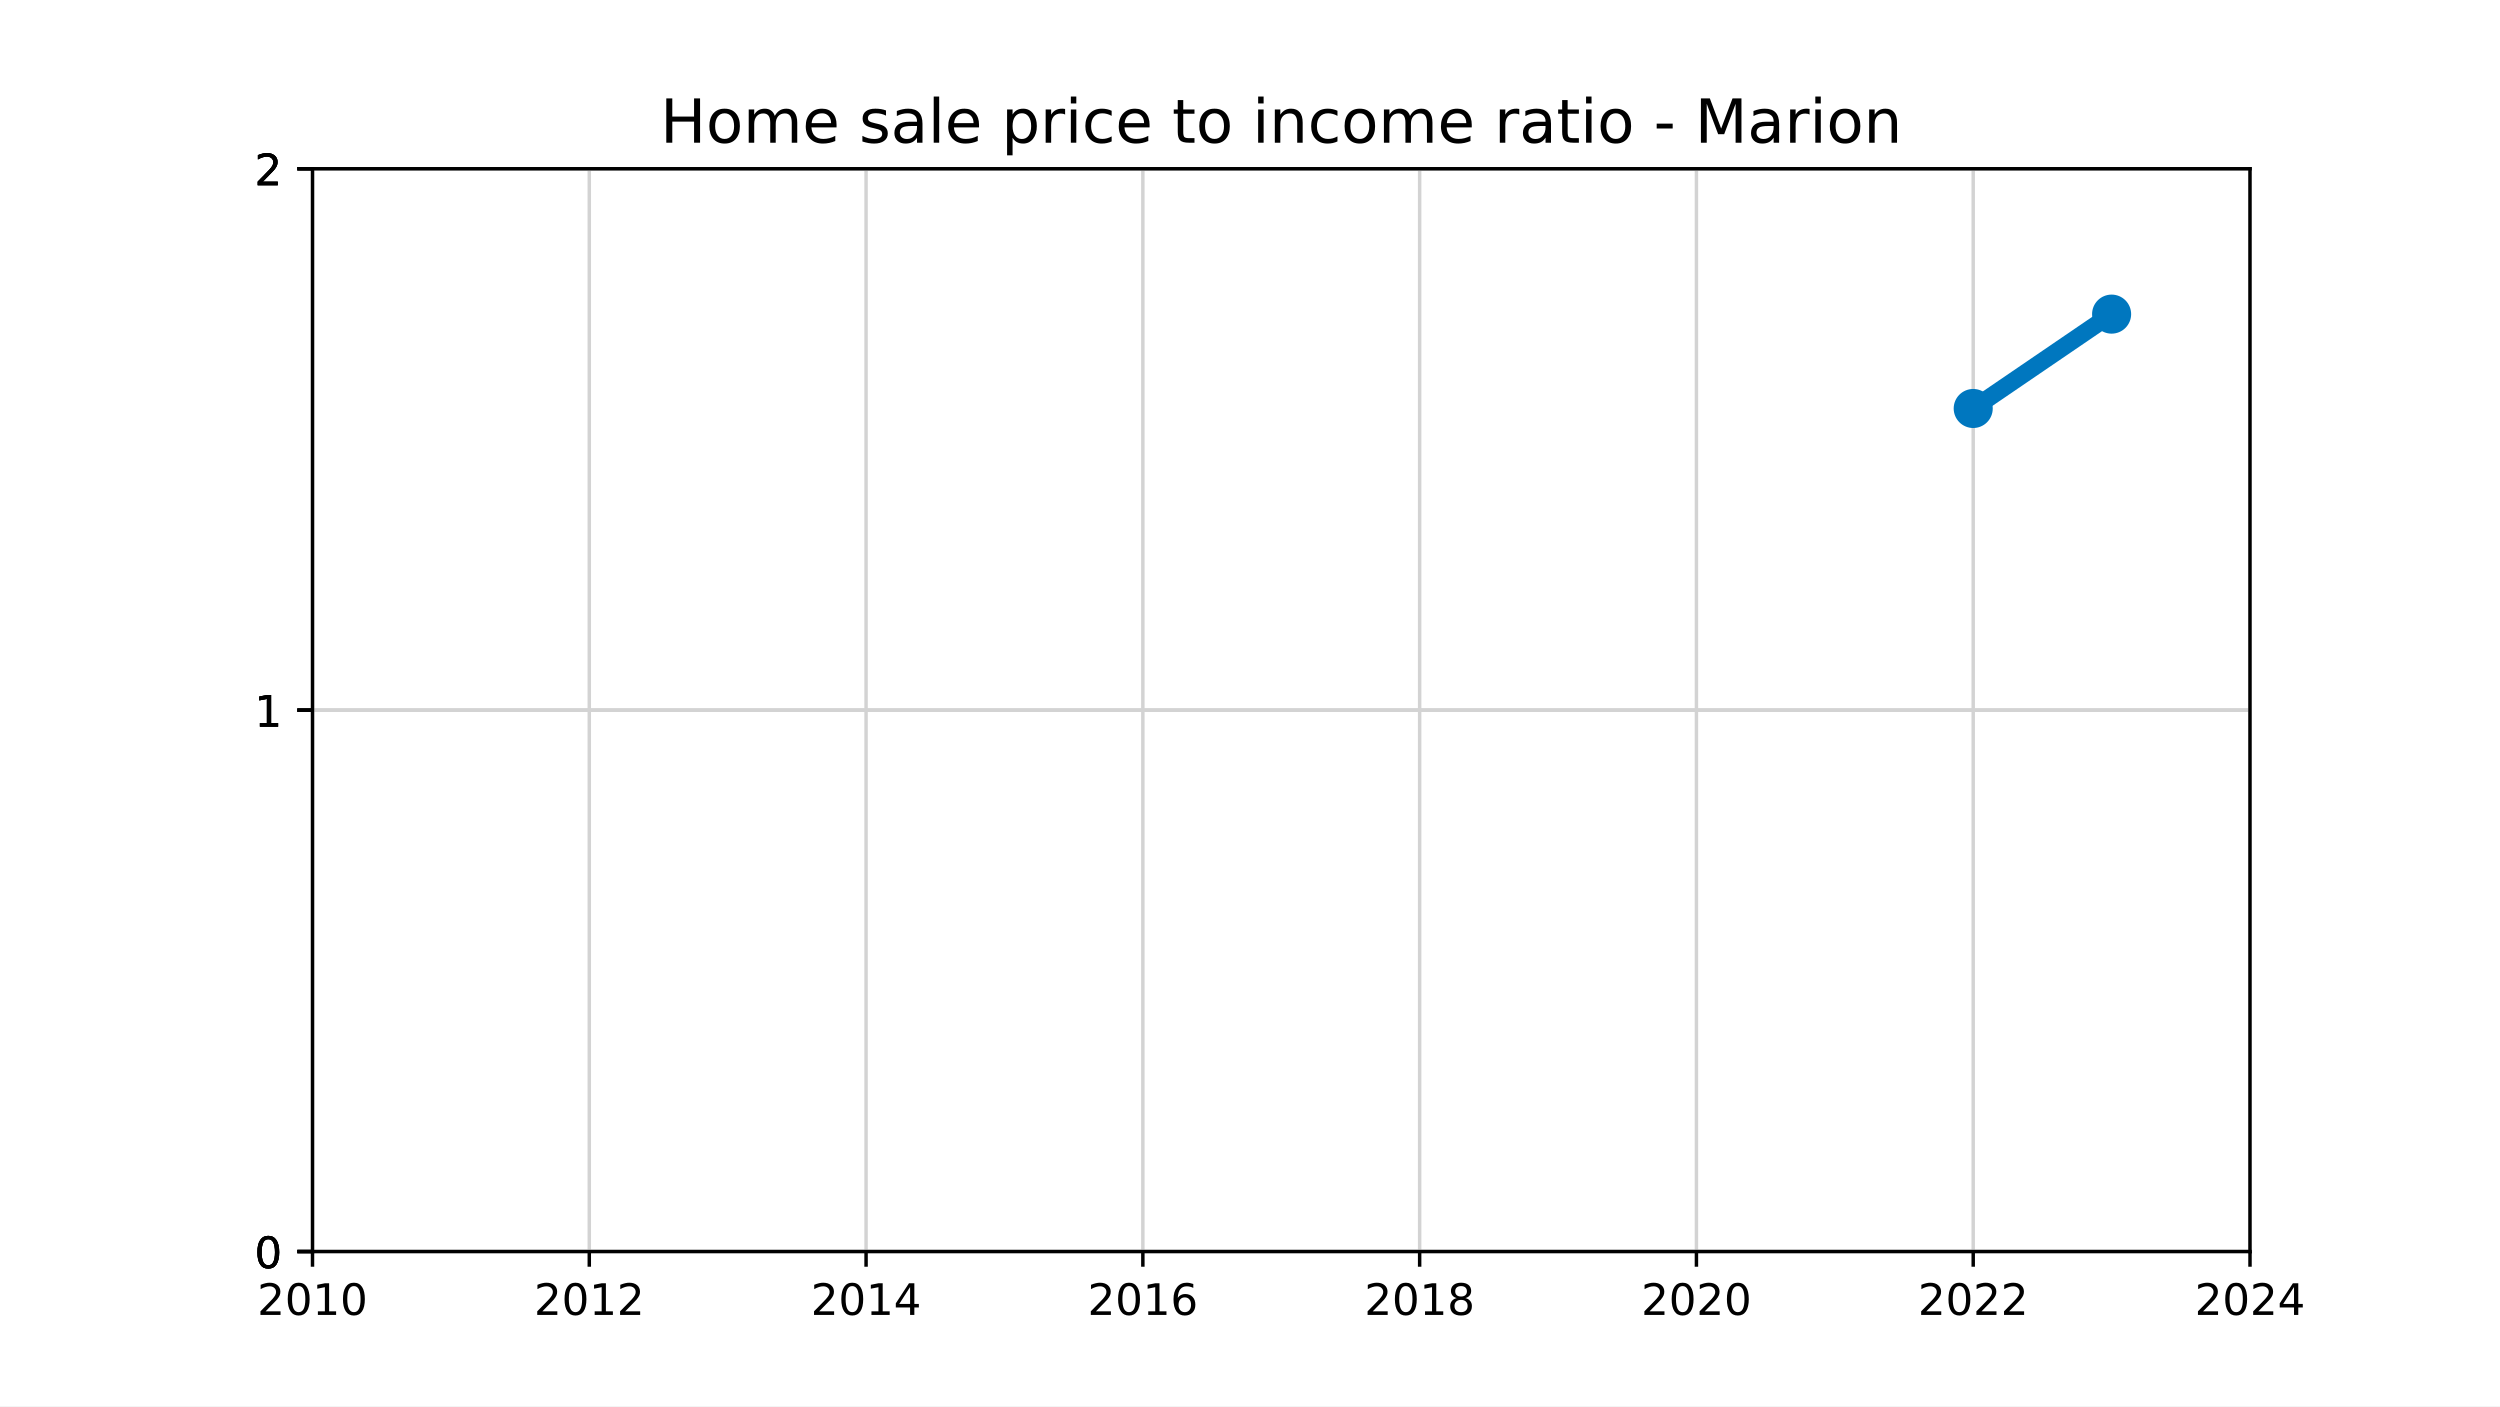
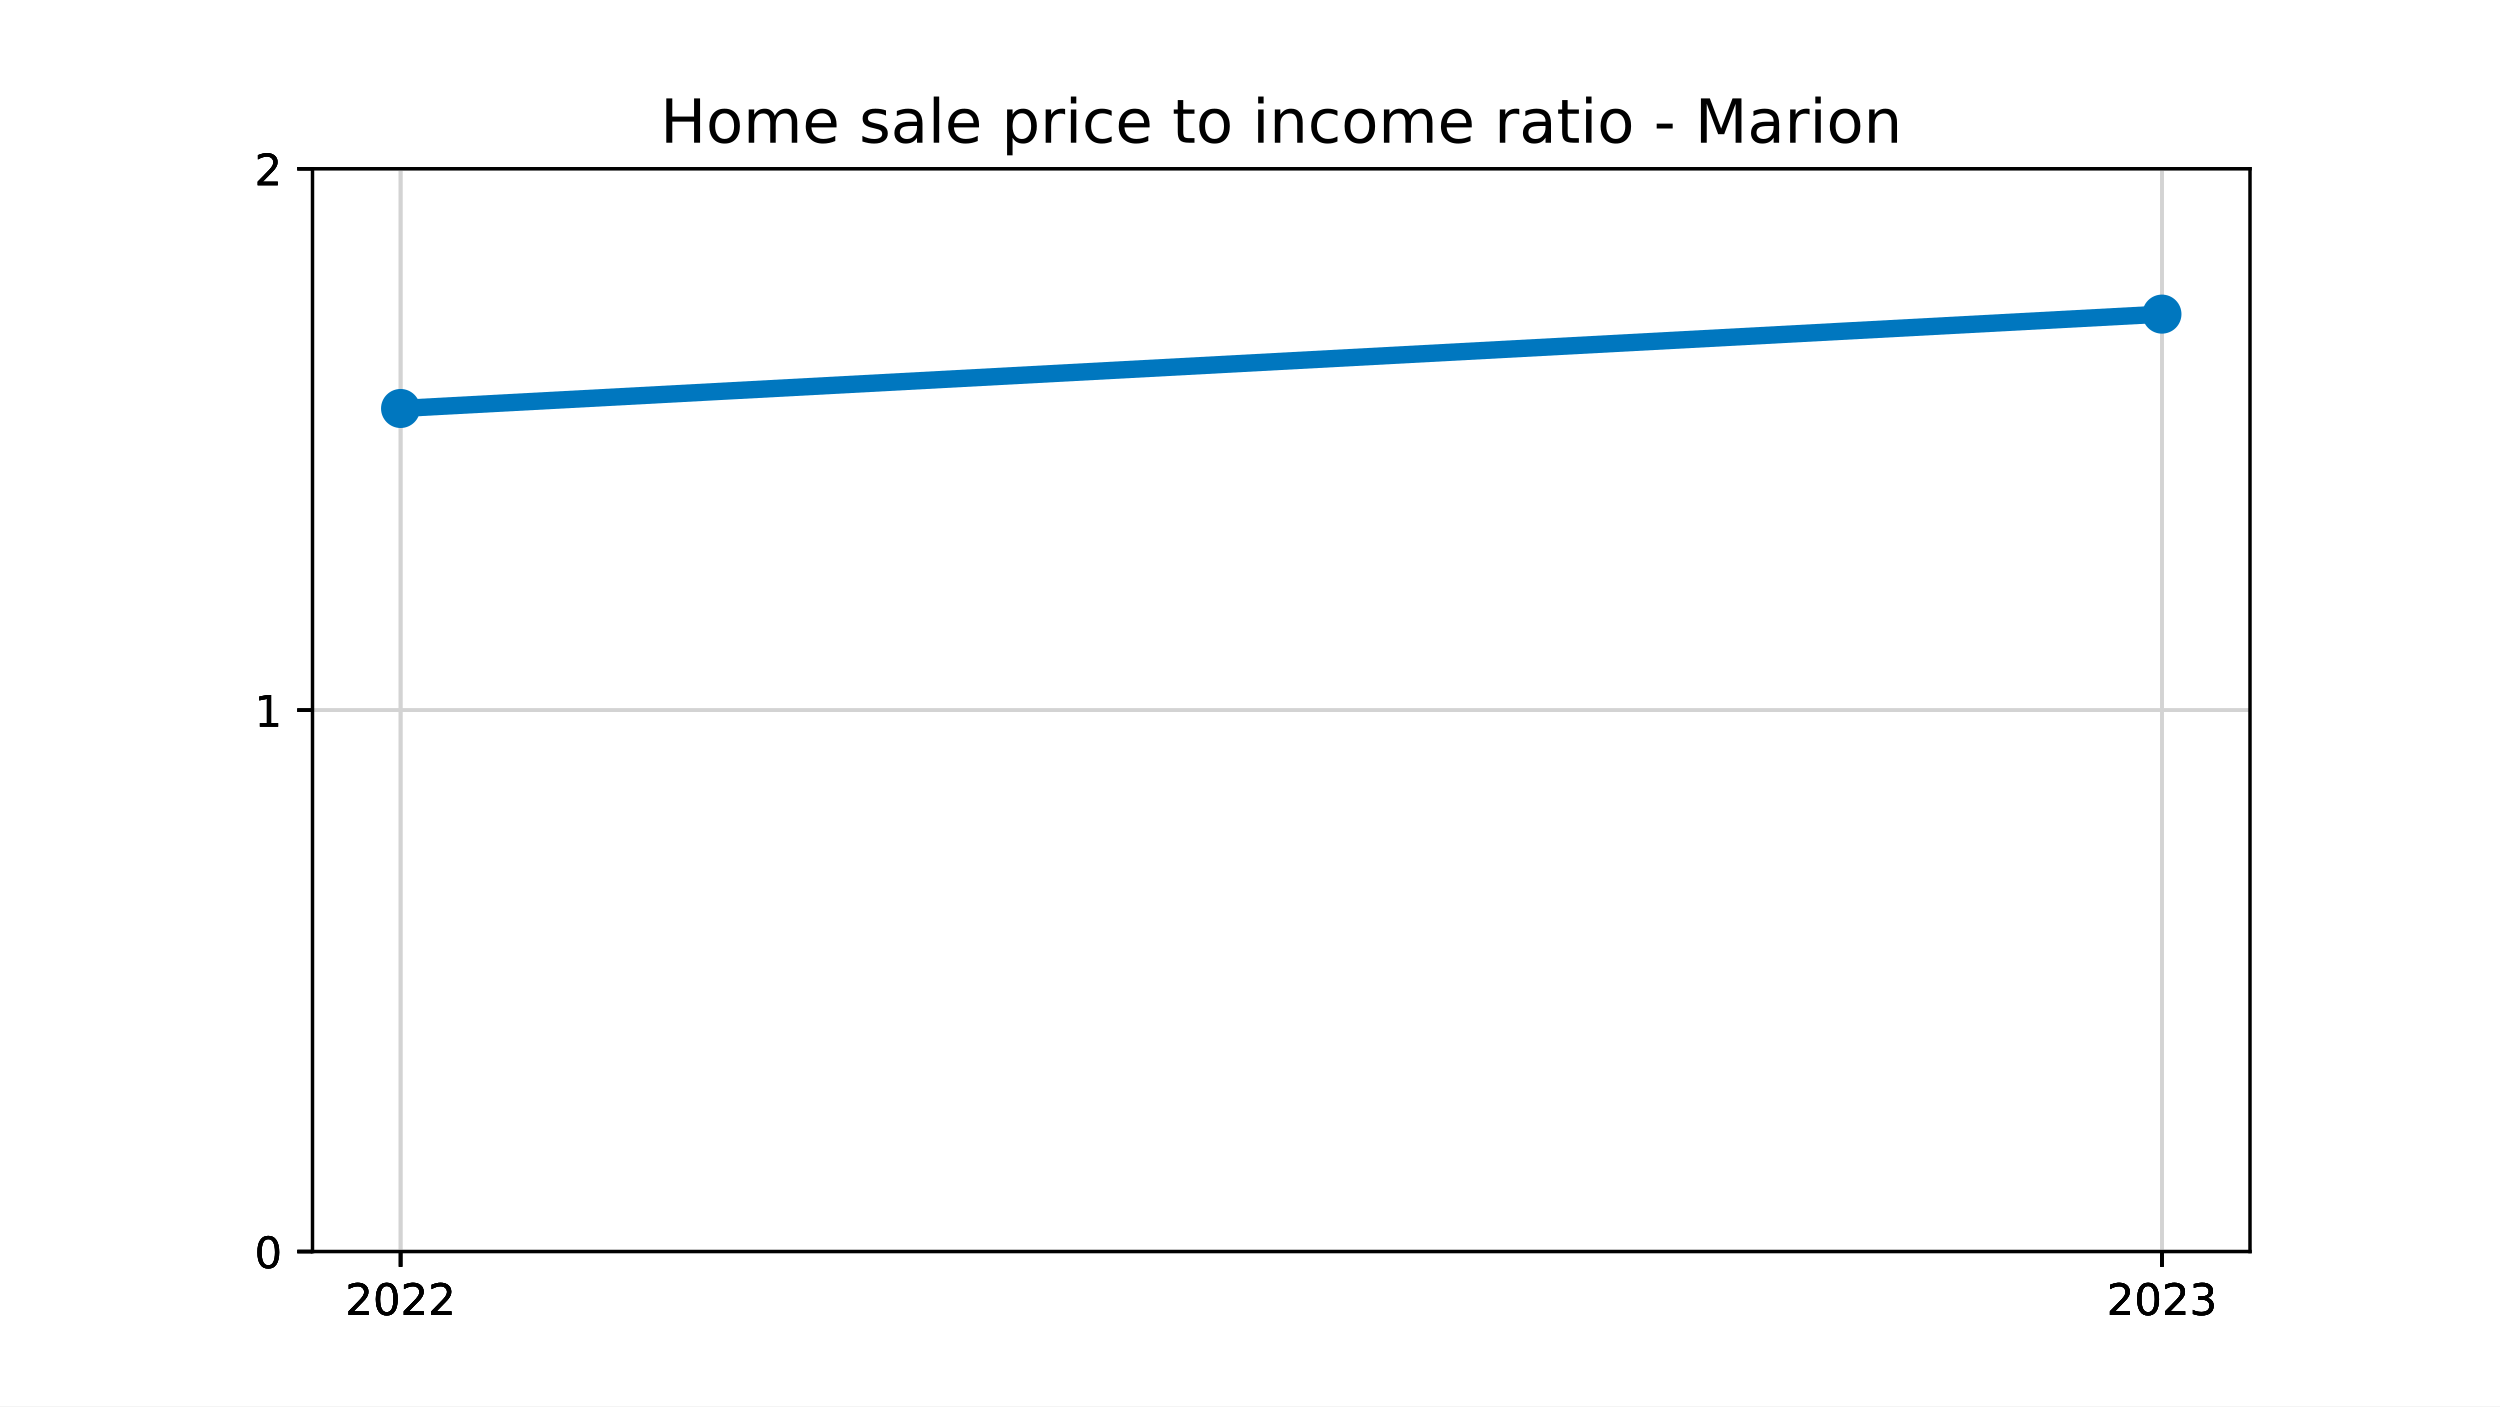
<svg xmlns="http://www.w3.org/2000/svg" xmlns:xlink="http://www.w3.org/1999/xlink" width="576pt" height="324pt" viewBox="0 0 576 324" version="1.1">
  <defs>
    <style type="text/css">*{stroke-linejoin: round; stroke-linecap: butt}</style>
  </defs>
  <g id="figure_1">
    <g id="patch_1">
      <path d="M 0 324  L 576 324  L 576 0  L 0 0  z " style="fill: #ffffff" />
    </g>
    <g id="axes_1">
      <g id="patch_2">
        <path d="M 72 288.36  L 518.4 288.36  L 518.4 38.88  L 72 38.88  z " style="fill: #ffffff" />
      </g>
      <g id="matplotlib.axis_1">
        <g id="xtick_1">
          <g id="line2d_1">
-             <path d="M 72 288.36  L 72 38.88  " clip-path="url(#p4f374ca117)" style="fill: none; stroke: #d3d3d3; stroke-width: 0.8; stroke-linecap: square" />
+             <path d="M 92.291 288.36  L 92.291 38.88  " clip-path="url(#p7a3976ada0)" style="fill: none; stroke: #d3d3d3; stroke-width: 0.8; stroke-linecap: square" />
          </g>
          <g id="line2d_2">
            <defs>
-               <path id="mddc043b90c" d="M 0 0  L 0 3.5  " style="stroke: #000000; stroke-width: 0.8" />
+               <path id="mc432da3bbb" d="M 0 0  L 0 3.5  " style="stroke: #000000; stroke-width: 0.8" />
            </defs>
            <g>
-               <use xlink:href="#mddc043b90c" x="72" y="288.36" style="stroke: #000000; stroke-width: 0.8" />
+               <use xlink:href="#mc432da3bbb" x="92.291" y="288.36" style="stroke: #000000; stroke-width: 0.8" />
            </g>
          </g>
          <g id="text_1">
-             <g transform="translate(59.275 302.9584) scale(0.1 -0.1)">
+             <g transform="translate(79.56591 302.9584) scale(0.1 -0.1)">
              <defs>
                <path id="DejaVuSans-32" d="M 1228 531  L 3431 531  L 3431 0  L 469 0  L 469 531  Q 828 903 1448 1529  Q 2069 2156 2228 2338  Q 2531 2678 2651 2914  Q 2772 3150 2772 3378  Q 2772 3750 2511 3984  Q 2250 4219 1831 4219  Q 1534 4219 1204 4116  Q 875 4013 500 3803  L 500 4441  Q 881 4594 1212 4672  Q 1544 4750 1819 4750  Q 2544 4750 2975 4387  Q 3406 4025 3406 3419  Q 3406 3131 3298 2873  Q 3191 2616 2906 2266  Q 2828 2175 2409 1742  Q 1991 1309 1228 531  z " transform="scale(0.015625)" />
                <path id="DejaVuSans-30" d="M 2034 4250  Q 1547 4250 1301 3770  Q 1056 3291 1056 2328  Q 1056 1369 1301 889  Q 1547 409 2034 409  Q 2525 409 2770 889  Q 3016 1369 3016 2328  Q 3016 3291 2770 3770  Q 2525 4250 2034 4250  z M 2034 4750  Q 2819 4750 3233 4129  Q 3647 3509 3647 2328  Q 3647 1150 3233 529  Q 2819 -91 2034 -91  Q 1250 -91 836 529  Q 422 1150 422 2328  Q 422 3509 836 4129  Q 1250 4750 2034 4750  z " transform="scale(0.015625)" />
-                 <path id="DejaVuSans-31" d="M 794 531  L 1825 531  L 1825 4091  L 703 3866  L 703 4441  L 1819 4666  L 2450 4666  L 2450 531  L 3481 531  L 3481 0  L 794 0  L 794 531  z " transform="scale(0.015625)" />
              </defs>
              <use xlink:href="#DejaVuSans-32" />
              <use xlink:href="#DejaVuSans-30" x="63.623" />
-               <use xlink:href="#DejaVuSans-31" x="127.246" />
-               <use xlink:href="#DejaVuSans-30" x="190.869" />
+               <use xlink:href="#DejaVuSans-32" x="127.246" />
+               <use xlink:href="#DejaVuSans-32" x="190.869" />
            </g>
          </g>
        </g>
        <g id="xtick_2">
          <g id="line2d_3">
-             <path d="M 135.771 288.36  L 135.771 38.88  " clip-path="url(#p4f374ca117)" style="fill: none; stroke: #d3d3d3; stroke-width: 0.8; stroke-linecap: square" />
+             <path d="M 92.291 288.36  L 92.291 38.88  " clip-path="url(#p7a3976ada0)" style="fill: none; stroke: #d3d3d3; stroke-width: 0.8; stroke-linecap: square" />
          </g>
          <g id="line2d_4">
            <g>
-               <use xlink:href="#mddc043b90c" x="135.771" y="288.36" style="stroke: #000000; stroke-width: 0.8" />
+               <use xlink:href="#mc432da3bbb" x="92.291" y="288.36" style="stroke: #000000; stroke-width: 0.8" />
            </g>
          </g>
          <g id="text_2">
-             <g transform="translate(123.0464 302.9584) scale(0.1 -0.1)">
-               <use xlink:href="#DejaVuSans-32" />
-               <use xlink:href="#DejaVuSans-30" x="63.623" />
-               <use xlink:href="#DejaVuSans-31" x="127.246" />
+             <g transform="translate(79.56591 302.9584) scale(0.1 -0.1)">
+               <use xlink:href="#DejaVuSans-32" />
+               <use xlink:href="#DejaVuSans-30" x="63.623" />
+               <use xlink:href="#DejaVuSans-32" x="127.246" />
              <use xlink:href="#DejaVuSans-32" x="190.869" />
            </g>
          </g>
        </g>
        <g id="xtick_3">
          <g id="line2d_5">
-             <path d="M 199.543 288.36  L 199.543 38.88  " clip-path="url(#p4f374ca117)" style="fill: none; stroke: #d3d3d3; stroke-width: 0.8; stroke-linecap: square" />
+             <path d="M 92.291 288.36  L 92.291 38.88  " clip-path="url(#p7a3976ada0)" style="fill: none; stroke: #d3d3d3; stroke-width: 0.8; stroke-linecap: square" />
          </g>
          <g id="line2d_6">
            <g>
-               <use xlink:href="#mddc043b90c" x="199.543" y="288.36" style="stroke: #000000; stroke-width: 0.8" />
+               <use xlink:href="#mc432da3bbb" x="92.291" y="288.36" style="stroke: #000000; stroke-width: 0.8" />
            </g>
          </g>
          <g id="text_3">
-             <g transform="translate(186.8179 302.9584) scale(0.1 -0.1)">
-               <defs>
-                 <path id="DejaVuSans-34" d="M 2419 4116  L 825 1625  L 2419 1625  L 2419 4116  z M 2253 4666  L 3047 4666  L 3047 1625  L 3713 1625  L 3713 1100  L 3047 1100  L 3047 0  L 2419 0  L 2419 1100  L 313 1100  L 313 1709  L 2253 4666  z " transform="scale(0.015625)" />
-               </defs>
-               <use xlink:href="#DejaVuSans-32" />
-               <use xlink:href="#DejaVuSans-30" x="63.623" />
-               <use xlink:href="#DejaVuSans-31" x="127.246" />
-               <use xlink:href="#DejaVuSans-34" x="190.869" />
+             <g transform="translate(79.56591 302.9584) scale(0.1 -0.1)">
+               <use xlink:href="#DejaVuSans-32" />
+               <use xlink:href="#DejaVuSans-30" x="63.623" />
+               <use xlink:href="#DejaVuSans-32" x="127.246" />
+               <use xlink:href="#DejaVuSans-32" x="190.869" />
            </g>
          </g>
        </g>
        <g id="xtick_4">
          <g id="line2d_7">
-             <path d="M 263.314 288.36  L 263.314 38.88  " clip-path="url(#p4f374ca117)" style="fill: none; stroke: #d3d3d3; stroke-width: 0.8; stroke-linecap: square" />
+             <path d="M 92.291 288.36  L 92.291 38.88  " clip-path="url(#p7a3976ada0)" style="fill: none; stroke: #d3d3d3; stroke-width: 0.8; stroke-linecap: square" />
          </g>
          <g id="line2d_8">
            <g>
-               <use xlink:href="#mddc043b90c" x="263.314" y="288.36" style="stroke: #000000; stroke-width: 0.8" />
+               <use xlink:href="#mc432da3bbb" x="92.291" y="288.36" style="stroke: #000000; stroke-width: 0.8" />
            </g>
          </g>
          <g id="text_4">
-             <g transform="translate(250.5893 302.9584) scale(0.1 -0.1)">
-               <defs>
-                 <path id="DejaVuSans-36" d="M 2113 2584  Q 1688 2584 1439 2293  Q 1191 2003 1191 1497  Q 1191 994 1439 701  Q 1688 409 2113 409  Q 2538 409 2786 701  Q 3034 994 3034 1497  Q 3034 2003 2786 2293  Q 2538 2584 2113 2584  z M 3366 4563  L 3366 3988  Q 3128 4100 2886 4159  Q 2644 4219 2406 4219  Q 1781 4219 1451 3797  Q 1122 3375 1075 2522  Q 1259 2794 1537 2939  Q 1816 3084 2150 3084  Q 2853 3084 3261 2657  Q 3669 2231 3669 1497  Q 3669 778 3244 343  Q 2819 -91 2113 -91  Q 1303 -91 875 529  Q 447 1150 447 2328  Q 447 3434 972 4092  Q 1497 4750 2381 4750  Q 2619 4750 2861 4703  Q 3103 4656 3366 4563  z " transform="scale(0.015625)" />
-               </defs>
-               <use xlink:href="#DejaVuSans-32" />
-               <use xlink:href="#DejaVuSans-30" x="63.623" />
-               <use xlink:href="#DejaVuSans-31" x="127.246" />
-               <use xlink:href="#DejaVuSans-36" x="190.869" />
+             <g transform="translate(79.56591 302.9584) scale(0.1 -0.1)">
+               <use xlink:href="#DejaVuSans-32" />
+               <use xlink:href="#DejaVuSans-30" x="63.623" />
+               <use xlink:href="#DejaVuSans-32" x="127.246" />
+               <use xlink:href="#DejaVuSans-32" x="190.869" />
            </g>
          </g>
        </g>
        <g id="xtick_5">
          <g id="line2d_9">
-             <path d="M 327.086 288.36  L 327.086 38.88  " clip-path="url(#p4f374ca117)" style="fill: none; stroke: #d3d3d3; stroke-width: 0.8; stroke-linecap: square" />
+             <path d="M 498.109 288.36  L 498.109 38.88  " clip-path="url(#p7a3976ada0)" style="fill: none; stroke: #d3d3d3; stroke-width: 0.8; stroke-linecap: square" />
          </g>
          <g id="line2d_10">
            <g>
-               <use xlink:href="#mddc043b90c" x="327.086" y="288.36" style="stroke: #000000; stroke-width: 0.8" />
+               <use xlink:href="#mc432da3bbb" x="498.109" y="288.36" style="stroke: #000000; stroke-width: 0.8" />
            </g>
          </g>
          <g id="text_5">
-             <g transform="translate(314.3607 302.9584) scale(0.1 -0.1)">
+             <g transform="translate(485.3841 302.9584) scale(0.1 -0.1)">
              <defs>
-                 <path id="DejaVuSans-38" d="M 2034 2216  Q 1584 2216 1326 1975  Q 1069 1734 1069 1313  Q 1069 891 1326 650  Q 1584 409 2034 409  Q 2484 409 2743 651  Q 3003 894 3003 1313  Q 3003 1734 2745 1975  Q 2488 2216 2034 2216  z M 1403 2484  Q 997 2584 770 2862  Q 544 3141 544 3541  Q 544 4100 942 4425  Q 1341 4750 2034 4750  Q 2731 4750 3128 4425  Q 3525 4100 3525 3541  Q 3525 3141 3298 2862  Q 3072 2584 2669 2484  Q 3125 2378 3379 2068  Q 3634 1759 3634 1313  Q 3634 634 3220 271  Q 2806 -91 2034 -91  Q 1263 -91 848 271  Q 434 634 434 1313  Q 434 1759 690 2068  Q 947 2378 1403 2484  z M 1172 3481  Q 1172 3119 1398 2916  Q 1625 2713 2034 2713  Q 2441 2713 2670 2916  Q 2900 3119 2900 3481  Q 2900 3844 2670 4047  Q 2441 4250 2034 4250  Q 1625 4250 1398 4047  Q 1172 3844 1172 3481  z " transform="scale(0.015625)" />
+                 <path id="DejaVuSans-33" d="M 2597 2516  Q 3050 2419 3304 2112  Q 3559 1806 3559 1356  Q 3559 666 3084 287  Q 2609 -91 1734 -91  Q 1441 -91 1130 -33  Q 819 25 488 141  L 488 750  Q 750 597 1062 519  Q 1375 441 1716 441  Q 2309 441 2620 675  Q 2931 909 2931 1356  Q 2931 1769 2642 2001  Q 2353 2234 1838 2234  L 1294 2234  L 1294 2753  L 1863 2753  Q 2328 2753 2575 2939  Q 2822 3125 2822 3475  Q 2822 3834 2567 4026  Q 2313 4219 1838 4219  Q 1578 4219 1281 4162  Q 984 4106 628 3988  L 628 4550  Q 988 4650 1302 4700  Q 1616 4750 1894 4750  Q 2613 4750 3031 4423  Q 3450 4097 3450 3541  Q 3450 3153 3228 2886  Q 3006 2619 2597 2516  z " transform="scale(0.015625)" />
              </defs>
              <use xlink:href="#DejaVuSans-32" />
              <use xlink:href="#DejaVuSans-30" x="63.623" />
-               <use xlink:href="#DejaVuSans-31" x="127.246" />
-               <use xlink:href="#DejaVuSans-38" x="190.869" />
+               <use xlink:href="#DejaVuSans-32" x="127.246" />
+               <use xlink:href="#DejaVuSans-33" x="190.869" />
            </g>
          </g>
        </g>
        <g id="xtick_6">
          <g id="line2d_11">
-             <path d="M 390.857 288.36  L 390.857 38.88  " clip-path="url(#p4f374ca117)" style="fill: none; stroke: #d3d3d3; stroke-width: 0.8; stroke-linecap: square" />
+             <path d="M 498.109 288.36  L 498.109 38.88  " clip-path="url(#p7a3976ada0)" style="fill: none; stroke: #d3d3d3; stroke-width: 0.8; stroke-linecap: square" />
          </g>
          <g id="line2d_12">
            <g>
-               <use xlink:href="#mddc043b90c" x="390.857" y="288.36" style="stroke: #000000; stroke-width: 0.8" />
+               <use xlink:href="#mc432da3bbb" x="498.109" y="288.36" style="stroke: #000000; stroke-width: 0.8" />
            </g>
          </g>
          <g id="text_6">
-             <g transform="translate(378.1321 302.9584) scale(0.1 -0.1)">
-               <use xlink:href="#DejaVuSans-32" />
-               <use xlink:href="#DejaVuSans-30" x="63.623" />
-               <use xlink:href="#DejaVuSans-32" x="127.246" />
-               <use xlink:href="#DejaVuSans-30" x="190.869" />
+             <g transform="translate(485.3841 302.9584) scale(0.1 -0.1)">
+               <use xlink:href="#DejaVuSans-32" />
+               <use xlink:href="#DejaVuSans-30" x="63.623" />
+               <use xlink:href="#DejaVuSans-32" x="127.246" />
+               <use xlink:href="#DejaVuSans-33" x="190.869" />
            </g>
          </g>
        </g>
        <g id="xtick_7">
          <g id="line2d_13">
-             <path d="M 454.629 288.36  L 454.629 38.88  " clip-path="url(#p4f374ca117)" style="fill: none; stroke: #d3d3d3; stroke-width: 0.8; stroke-linecap: square" />
+             <path d="M 498.109 288.36  L 498.109 38.88  " clip-path="url(#p7a3976ada0)" style="fill: none; stroke: #d3d3d3; stroke-width: 0.8; stroke-linecap: square" />
          </g>
          <g id="line2d_14">
            <g>
-               <use xlink:href="#mddc043b90c" x="454.629" y="288.36" style="stroke: #000000; stroke-width: 0.8" />
+               <use xlink:href="#mc432da3bbb" x="498.109" y="288.36" style="stroke: #000000; stroke-width: 0.8" />
            </g>
          </g>
          <g id="text_7">
-             <g transform="translate(441.9036 302.9584) scale(0.1 -0.1)">
-               <use xlink:href="#DejaVuSans-32" />
-               <use xlink:href="#DejaVuSans-30" x="63.623" />
-               <use xlink:href="#DejaVuSans-32" x="127.246" />
-               <use xlink:href="#DejaVuSans-32" x="190.869" />
+             <g transform="translate(485.3841 302.9584) scale(0.1 -0.1)">
+               <use xlink:href="#DejaVuSans-32" />
+               <use xlink:href="#DejaVuSans-30" x="63.623" />
+               <use xlink:href="#DejaVuSans-32" x="127.246" />
+               <use xlink:href="#DejaVuSans-33" x="190.869" />
            </g>
          </g>
        </g>
        <g id="xtick_8">
          <g id="line2d_15">
-             <path d="M 518.4 288.36  L 518.4 38.88  " clip-path="url(#p4f374ca117)" style="fill: none; stroke: #d3d3d3; stroke-width: 0.8; stroke-linecap: square" />
+             <path d="M 498.109 288.36  L 498.109 38.88  " clip-path="url(#p7a3976ada0)" style="fill: none; stroke: #d3d3d3; stroke-width: 0.8; stroke-linecap: square" />
          </g>
          <g id="line2d_16">
            <g>
-               <use xlink:href="#mddc043b90c" x="518.4" y="288.36" style="stroke: #000000; stroke-width: 0.8" />
+               <use xlink:href="#mc432da3bbb" x="498.109" y="288.36" style="stroke: #000000; stroke-width: 0.8" />
            </g>
          </g>
          <g id="text_8">
-             <g transform="translate(505.675 302.9584) scale(0.1 -0.1)">
-               <use xlink:href="#DejaVuSans-32" />
-               <use xlink:href="#DejaVuSans-30" x="63.623" />
-               <use xlink:href="#DejaVuSans-32" x="127.246" />
-               <use xlink:href="#DejaVuSans-34" x="190.869" />
+             <g transform="translate(485.3841 302.9584) scale(0.1 -0.1)">
+               <use xlink:href="#DejaVuSans-32" />
+               <use xlink:href="#DejaVuSans-30" x="63.623" />
+               <use xlink:href="#DejaVuSans-32" x="127.246" />
+               <use xlink:href="#DejaVuSans-33" x="190.869" />
            </g>
          </g>
        </g>
      </g>
      <g id="matplotlib.axis_2">
        <g id="ytick_1">
          <g id="line2d_17">
-             <path d="M 72 288.36  L 518.4 288.36  " clip-path="url(#p4f374ca117)" style="fill: none; stroke: #d3d3d3; stroke-width: 0.8; stroke-linecap: square" />
+             <path d="M 72 288.36  L 518.4 288.36  " clip-path="url(#p7a3976ada0)" style="fill: none; stroke: #d3d3d3; stroke-width: 0.8; stroke-linecap: square" />
          </g>
          <g id="line2d_18">
            <defs>
-               <path id="mfe38f1c598" d="M 0 0  L -3.5 0  " style="stroke: #000000; stroke-width: 0.8" />
+               <path id="m83e862f3e8" d="M 0 0  L -3.5 0  " style="stroke: #000000; stroke-width: 0.8" />
            </defs>
            <g>
-               <use xlink:href="#mfe38f1c598" x="72" y="288.36" style="stroke: #000000; stroke-width: 0.8" />
+               <use xlink:href="#m83e862f3e8" x="72" y="288.36" style="stroke: #000000; stroke-width: 0.8" />
            </g>
          </g>
          <g id="text_9">
            <g transform="translate(58.6375 292.1592) scale(0.1 -0.1)">
              <use xlink:href="#DejaVuSans-30" />
            </g>
          </g>
        </g>
        <g id="ytick_2">
          <g id="line2d_19">
-             <path d="M 72 288.36  L 518.4 288.36  " clip-path="url(#p4f374ca117)" style="fill: none; stroke: #d3d3d3; stroke-width: 0.8; stroke-linecap: square" />
+             <path d="M 72 288.36  L 518.4 288.36  " clip-path="url(#p7a3976ada0)" style="fill: none; stroke: #d3d3d3; stroke-width: 0.8; stroke-linecap: square" />
          </g>
          <g id="line2d_20">
            <g>
-               <use xlink:href="#mfe38f1c598" x="72" y="288.36" style="stroke: #000000; stroke-width: 0.8" />
+               <use xlink:href="#m83e862f3e8" x="72" y="288.36" style="stroke: #000000; stroke-width: 0.8" />
            </g>
          </g>
          <g id="text_10">
            <g transform="translate(58.6375 292.1592) scale(0.1 -0.1)">
              <use xlink:href="#DejaVuSans-30" />
            </g>
          </g>
        </g>
        <g id="ytick_3">
          <g id="line2d_21">
-             <path d="M 72 288.36  L 518.4 288.36  " clip-path="url(#p4f374ca117)" style="fill: none; stroke: #d3d3d3; stroke-width: 0.8; stroke-linecap: square" />
+             <path d="M 72 288.36  L 518.4 288.36  " clip-path="url(#p7a3976ada0)" style="fill: none; stroke: #d3d3d3; stroke-width: 0.8; stroke-linecap: square" />
          </g>
          <g id="line2d_22">
            <g>
-               <use xlink:href="#mfe38f1c598" x="72" y="288.36" style="stroke: #000000; stroke-width: 0.8" />
+               <use xlink:href="#m83e862f3e8" x="72" y="288.36" style="stroke: #000000; stroke-width: 0.8" />
            </g>
          </g>
          <g id="text_11">
            <g transform="translate(58.6375 292.1592) scale(0.1 -0.1)">
              <use xlink:href="#DejaVuSans-30" />
            </g>
          </g>
        </g>
        <g id="ytick_4">
          <g id="line2d_23">
-             <path d="M 72 163.62  L 518.4 163.62  " clip-path="url(#p4f374ca117)" style="fill: none; stroke: #d3d3d3; stroke-width: 0.8; stroke-linecap: square" />
+             <path d="M 72 163.62  L 518.4 163.62  " clip-path="url(#p7a3976ada0)" style="fill: none; stroke: #d3d3d3; stroke-width: 0.8; stroke-linecap: square" />
          </g>
          <g id="line2d_24">
            <g>
-               <use xlink:href="#mfe38f1c598" x="72" y="163.62" style="stroke: #000000; stroke-width: 0.8" />
+               <use xlink:href="#m83e862f3e8" x="72" y="163.62" style="stroke: #000000; stroke-width: 0.8" />
            </g>
          </g>
          <g id="text_12">
            <g transform="translate(58.6375 167.4192) scale(0.1 -0.1)">
+               <defs>
+                 <path id="DejaVuSans-31" d="M 794 531  L 1825 531  L 1825 4091  L 703 3866  L 703 4441  L 1819 4666  L 2450 4666  L 2450 531  L 3481 531  L 3481 0  L 794 0  L 794 531  z " transform="scale(0.015625)" />
+               </defs>
              <use xlink:href="#DejaVuSans-31" />
            </g>
          </g>
        </g>
        <g id="ytick_5">
          <g id="line2d_25">
-             <path d="M 72 163.62  L 518.4 163.62  " clip-path="url(#p4f374ca117)" style="fill: none; stroke: #d3d3d3; stroke-width: 0.8; stroke-linecap: square" />
+             <path d="M 72 163.62  L 518.4 163.62  " clip-path="url(#p7a3976ada0)" style="fill: none; stroke: #d3d3d3; stroke-width: 0.8; stroke-linecap: square" />
          </g>
          <g id="line2d_26">
            <g>
-               <use xlink:href="#mfe38f1c598" x="72" y="163.62" style="stroke: #000000; stroke-width: 0.8" />
+               <use xlink:href="#m83e862f3e8" x="72" y="163.62" style="stroke: #000000; stroke-width: 0.8" />
            </g>
          </g>
          <g id="text_13">
            <g transform="translate(58.6375 167.4192) scale(0.1 -0.1)">
              <use xlink:href="#DejaVuSans-31" />
            </g>
          </g>
        </g>
        <g id="ytick_6">
          <g id="line2d_27">
-             <path d="M 72 163.62  L 518.4 163.62  " clip-path="url(#p4f374ca117)" style="fill: none; stroke: #d3d3d3; stroke-width: 0.8; stroke-linecap: square" />
+             <path d="M 72 163.62  L 518.4 163.62  " clip-path="url(#p7a3976ada0)" style="fill: none; stroke: #d3d3d3; stroke-width: 0.8; stroke-linecap: square" />
          </g>
          <g id="line2d_28">
            <g>
-               <use xlink:href="#mfe38f1c598" x="72" y="163.62" style="stroke: #000000; stroke-width: 0.8" />
+               <use xlink:href="#m83e862f3e8" x="72" y="163.62" style="stroke: #000000; stroke-width: 0.8" />
            </g>
          </g>
          <g id="text_14">
            <g transform="translate(58.6375 167.4192) scale(0.1 -0.1)">
              <use xlink:href="#DejaVuSans-31" />
            </g>
          </g>
        </g>
        <g id="ytick_7">
          <g id="line2d_29">
-             <path d="M 72 38.88  L 518.4 38.88  " clip-path="url(#p4f374ca117)" style="fill: none; stroke: #d3d3d3; stroke-width: 0.8; stroke-linecap: square" />
+             <path d="M 72 38.88  L 518.4 38.88  " clip-path="url(#p7a3976ada0)" style="fill: none; stroke: #d3d3d3; stroke-width: 0.8; stroke-linecap: square" />
          </g>
          <g id="line2d_30">
            <g>
-               <use xlink:href="#mfe38f1c598" x="72" y="38.88" style="stroke: #000000; stroke-width: 0.8" />
+               <use xlink:href="#m83e862f3e8" x="72" y="38.88" style="stroke: #000000; stroke-width: 0.8" />
            </g>
          </g>
          <g id="text_15">
            <g transform="translate(58.6375 42.67922) scale(0.1 -0.1)">
              <use xlink:href="#DejaVuSans-32" />
            </g>
          </g>
        </g>
        <g id="ytick_8">
          <g id="line2d_31">
-             <path d="M 72 38.88  L 518.4 38.88  " clip-path="url(#p4f374ca117)" style="fill: none; stroke: #d3d3d3; stroke-width: 0.8; stroke-linecap: square" />
+             <path d="M 72 38.88  L 518.4 38.88  " clip-path="url(#p7a3976ada0)" style="fill: none; stroke: #d3d3d3; stroke-width: 0.8; stroke-linecap: square" />
          </g>
          <g id="line2d_32">
            <g>
-               <use xlink:href="#mfe38f1c598" x="72" y="38.88" style="stroke: #000000; stroke-width: 0.8" />
+               <use xlink:href="#m83e862f3e8" x="72" y="38.88" style="stroke: #000000; stroke-width: 0.8" />
            </g>
          </g>
          <g id="text_16">
            <g transform="translate(58.6375 42.67922) scale(0.1 -0.1)">
              <use xlink:href="#DejaVuSans-32" />
            </g>
          </g>
        </g>
        <g id="ytick_9">
          <g id="line2d_33">
-             <path d="M 72 38.88  L 518.4 38.88  " clip-path="url(#p4f374ca117)" style="fill: none; stroke: #d3d3d3; stroke-width: 0.8; stroke-linecap: square" />
+             <path d="M 72 38.88  L 518.4 38.88  " clip-path="url(#p7a3976ada0)" style="fill: none; stroke: #d3d3d3; stroke-width: 0.8; stroke-linecap: square" />
          </g>
          <g id="line2d_34">
            <g>
-               <use xlink:href="#mfe38f1c598" x="72" y="38.88" style="stroke: #000000; stroke-width: 0.8" />
+               <use xlink:href="#m83e862f3e8" x="72" y="38.88" style="stroke: #000000; stroke-width: 0.8" />
            </g>
          </g>
          <g id="text_17">
            <g transform="translate(58.6375 42.67922) scale(0.1 -0.1)">
              <use xlink:href="#DejaVuSans-32" />
            </g>
          </g>
        </g>
      </g>
      <g id="line2d_35">
-         <path d="M 454.629 94.115  L 486.514 72.374  " clip-path="url(#p4f374ca117)" style="fill: none; stroke: #0077bf; stroke-width: 4; stroke-linecap: square" />
+         <path d="M 92.291 94.115  L 498.109 72.374  " clip-path="url(#p7a3976ada0)" style="fill: none; stroke: #0077bf; stroke-width: 4; stroke-linecap: square" />
        <defs>
-           <path id="m5c233fc718" d="M 0 4  C 1.061 4 2.078 3.579 2.828 2.828  C 3.579 2.078 4 1.061 4 0  C 4 -1.061 3.579 -2.078 2.828 -2.828  C 2.078 -3.579 1.061 -4 0 -4  C -1.061 -4 -2.078 -3.579 -2.828 -2.828  C -3.579 -2.078 -4 -1.061 -4 0  C -4 1.061 -3.579 2.078 -2.828 2.828  C -2.078 3.579 -1.061 4 0 4  z " style="stroke: #0077bf" />
+           <path id="m1b527c3b74" d="M 0 4  C 1.061 4 2.078 3.579 2.828 2.828  C 3.579 2.078 4 1.061 4 0  C 4 -1.061 3.579 -2.078 2.828 -2.828  C 2.078 -3.579 1.061 -4 0 -4  C -1.061 -4 -2.078 -3.579 -2.828 -2.828  C -3.579 -2.078 -4 -1.061 -4 0  C -4 1.061 -3.579 2.078 -2.828 2.828  C -2.078 3.579 -1.061 4 0 4  z " style="stroke: #0077bf" />
        </defs>
-         <g clip-path="url(#p4f374ca117)">
-           <use xlink:href="#m5c233fc718" x="454.629" y="94.115" style="fill: #0077bf; stroke: #0077bf" />
-           <use xlink:href="#m5c233fc718" x="486.514" y="72.374" style="fill: #0077bf; stroke: #0077bf" />
+         <g clip-path="url(#p7a3976ada0)">
+           <use xlink:href="#m1b527c3b74" x="92.291" y="94.115" style="fill: #0077bf; stroke: #0077bf" />
+           <use xlink:href="#m1b527c3b74" x="498.109" y="72.374" style="fill: #0077bf; stroke: #0077bf" />
        </g>
      </g>
      <g id="patch_3">
        <path d="M 72 288.36  L 72 38.88  " style="fill: none; stroke: #000000; stroke-width: 0.8; stroke-linejoin: miter; stroke-linecap: square" />
      </g>
      <g id="patch_4">
        <path d="M 518.4 288.36  L 518.4 38.88  " style="fill: none; stroke: #000000; stroke-width: 0.8; stroke-linejoin: miter; stroke-linecap: square" />
      </g>
      <g id="patch_5">
        <path d="M 72 288.36  L 518.4 288.36  " style="fill: none; stroke: #000000; stroke-width: 0.8; stroke-linejoin: miter; stroke-linecap: square" />
      </g>
      <g id="patch_6">
        <path d="M 72 38.88  L 518.4 38.88  " style="fill: none; stroke: #000000; stroke-width: 0.8; stroke-linejoin: miter; stroke-linecap: square" />
      </g>
      <g id="text_18">
        <g transform="translate(152.1419 32.88) scale(0.14 -0.14)">
          <defs>
            <path id="DejaVuSans-48" d="M 628 4666  L 1259 4666  L 1259 2753  L 3553 2753  L 3553 4666  L 4184 4666  L 4184 0  L 3553 0  L 3553 2222  L 1259 2222  L 1259 0  L 628 0  L 628 4666  z " transform="scale(0.015625)" />
            <path id="DejaVuSans-6f" d="M 1959 3097  Q 1497 3097 1228 2736  Q 959 2375 959 1747  Q 959 1119 1226 758  Q 1494 397 1959 397  Q 2419 397 2687 759  Q 2956 1122 2956 1747  Q 2956 2369 2687 2733  Q 2419 3097 1959 3097  z M 1959 3584  Q 2709 3584 3137 3096  Q 3566 2609 3566 1747  Q 3566 888 3137 398  Q 2709 -91 1959 -91  Q 1206 -91 779 398  Q 353 888 353 1747  Q 353 2609 779 3096  Q 1206 3584 1959 3584  z " transform="scale(0.015625)" />
            <path id="DejaVuSans-6d" d="M 3328 2828  Q 3544 3216 3844 3400  Q 4144 3584 4550 3584  Q 5097 3584 5394 3201  Q 5691 2819 5691 2113  L 5691 0  L 5113 0  L 5113 2094  Q 5113 2597 4934 2840  Q 4756 3084 4391 3084  Q 3944 3084 3684 2787  Q 3425 2491 3425 1978  L 3425 0  L 2847 0  L 2847 2094  Q 2847 2600 2669 2842  Q 2491 3084 2119 3084  Q 1678 3084 1418 2786  Q 1159 2488 1159 1978  L 1159 0  L 581 0  L 581 3500  L 1159 3500  L 1159 2956  Q 1356 3278 1631 3431  Q 1906 3584 2284 3584  Q 2666 3584 2933 3390  Q 3200 3197 3328 2828  z " transform="scale(0.015625)" />
            <path id="DejaVuSans-65" d="M 3597 1894  L 3597 1613  L 953 1613  Q 991 1019 1311 708  Q 1631 397 2203 397  Q 2534 397 2845 478  Q 3156 559 3463 722  L 3463 178  Q 3153 47 2828 -22  Q 2503 -91 2169 -91  Q 1331 -91 842 396  Q 353 884 353 1716  Q 353 2575 817 3079  Q 1281 3584 2069 3584  Q 2775 3584 3186 3129  Q 3597 2675 3597 1894  z M 3022 2063  Q 3016 2534 2758 2815  Q 2500 3097 2075 3097  Q 1594 3097 1305 2825  Q 1016 2553 972 2059  L 3022 2063  z " transform="scale(0.015625)" />
            <path id="DejaVuSans-20" transform="scale(0.015625)" />
            <path id="DejaVuSans-73" d="M 2834 3397  L 2834 2853  Q 2591 2978 2328 3040  Q 2066 3103 1784 3103  Q 1356 3103 1142 2972  Q 928 2841 928 2578  Q 928 2378 1081 2264  Q 1234 2150 1697 2047  L 1894 2003  Q 2506 1872 2764 1633  Q 3022 1394 3022 966  Q 3022 478 2636 193  Q 2250 -91 1575 -91  Q 1294 -91 989 -36  Q 684 19 347 128  L 347 722  Q 666 556 975 473  Q 1284 391 1588 391  Q 1994 391 2212 530  Q 2431 669 2431 922  Q 2431 1156 2273 1281  Q 2116 1406 1581 1522  L 1381 1569  Q 847 1681 609 1914  Q 372 2147 372 2553  Q 372 3047 722 3315  Q 1072 3584 1716 3584  Q 2034 3584 2315 3537  Q 2597 3491 2834 3397  z " transform="scale(0.015625)" />
            <path id="DejaVuSans-61" d="M 2194 1759  Q 1497 1759 1228 1600  Q 959 1441 959 1056  Q 959 750 1161 570  Q 1363 391 1709 391  Q 2188 391 2477 730  Q 2766 1069 2766 1631  L 2766 1759  L 2194 1759  z M 3341 1997  L 3341 0  L 2766 0  L 2766 531  Q 2569 213 2275 61  Q 1981 -91 1556 -91  Q 1019 -91 701 211  Q 384 513 384 1019  Q 384 1609 779 1909  Q 1175 2209 1959 2209  L 2766 2209  L 2766 2266  Q 2766 2663 2505 2880  Q 2244 3097 1772 3097  Q 1472 3097 1187 3025  Q 903 2953 641 2809  L 641 3341  Q 956 3463 1253 3523  Q 1550 3584 1831 3584  Q 2591 3584 2966 3190  Q 3341 2797 3341 1997  z " transform="scale(0.015625)" />
            <path id="DejaVuSans-6c" d="M 603 4863  L 1178 4863  L 1178 0  L 603 0  L 603 4863  z " transform="scale(0.015625)" />
            <path id="DejaVuSans-70" d="M 1159 525  L 1159 -1331  L 581 -1331  L 581 3500  L 1159 3500  L 1159 2969  Q 1341 3281 1617 3432  Q 1894 3584 2278 3584  Q 2916 3584 3314 3078  Q 3713 2572 3713 1747  Q 3713 922 3314 415  Q 2916 -91 2278 -91  Q 1894 -91 1617 61  Q 1341 213 1159 525  z M 3116 1747  Q 3116 2381 2855 2742  Q 2594 3103 2138 3103  Q 1681 3103 1420 2742  Q 1159 2381 1159 1747  Q 1159 1113 1420 752  Q 1681 391 2138 391  Q 2594 391 2855 752  Q 3116 1113 3116 1747  z " transform="scale(0.015625)" />
            <path id="DejaVuSans-72" d="M 2631 2963  Q 2534 3019 2420 3045  Q 2306 3072 2169 3072  Q 1681 3072 1420 2755  Q 1159 2438 1159 1844  L 1159 0  L 581 0  L 581 3500  L 1159 3500  L 1159 2956  Q 1341 3275 1631 3429  Q 1922 3584 2338 3584  Q 2397 3584 2469 3576  Q 2541 3569 2628 3553  L 2631 2963  z " transform="scale(0.015625)" />
            <path id="DejaVuSans-69" d="M 603 3500  L 1178 3500  L 1178 0  L 603 0  L 603 3500  z M 603 4863  L 1178 4863  L 1178 4134  L 603 4134  L 603 4863  z " transform="scale(0.015625)" />
            <path id="DejaVuSans-63" d="M 3122 3366  L 3122 2828  Q 2878 2963 2633 3030  Q 2388 3097 2138 3097  Q 1578 3097 1268 2742  Q 959 2388 959 1747  Q 959 1106 1268 751  Q 1578 397 2138 397  Q 2388 397 2633 464  Q 2878 531 3122 666  L 3122 134  Q 2881 22 2623 -34  Q 2366 -91 2075 -91  Q 1284 -91 818 406  Q 353 903 353 1747  Q 353 2603 823 3093  Q 1294 3584 2113 3584  Q 2378 3584 2631 3529  Q 2884 3475 3122 3366  z " transform="scale(0.015625)" />
            <path id="DejaVuSans-74" d="M 1172 4494  L 1172 3500  L 2356 3500  L 2356 3053  L 1172 3053  L 1172 1153  Q 1172 725 1289 603  Q 1406 481 1766 481  L 2356 481  L 2356 0  L 1766 0  Q 1100 0 847 248  Q 594 497 594 1153  L 594 3053  L 172 3053  L 172 3500  L 594 3500  L 594 4494  L 1172 4494  z " transform="scale(0.015625)" />
            <path id="DejaVuSans-6e" d="M 3513 2113  L 3513 0  L 2938 0  L 2938 2094  Q 2938 2591 2744 2837  Q 2550 3084 2163 3084  Q 1697 3084 1428 2787  Q 1159 2491 1159 1978  L 1159 0  L 581 0  L 581 3500  L 1159 3500  L 1159 2956  Q 1366 3272 1645 3428  Q 1925 3584 2291 3584  Q 2894 3584 3203 3211  Q 3513 2838 3513 2113  z " transform="scale(0.015625)" />
            <path id="DejaVuSans-2d" d="M 313 2009  L 1997 2009  L 1997 1497  L 313 1497  L 313 2009  z " transform="scale(0.015625)" />
            <path id="DejaVuSans-4d" d="M 628 4666  L 1569 4666  L 2759 1491  L 3956 4666  L 4897 4666  L 4897 0  L 4281 0  L 4281 4097  L 3078 897  L 2444 897  L 1241 4097  L 1241 0  L 628 0  L 628 4666  z " transform="scale(0.015625)" />
          </defs>
          <use xlink:href="#DejaVuSans-48" />
          <use xlink:href="#DejaVuSans-6f" x="75.195" />
          <use xlink:href="#DejaVuSans-6d" x="136.377" />
          <use xlink:href="#DejaVuSans-65" x="233.789" />
          <use xlink:href="#DejaVuSans-20" x="295.312" />
          <use xlink:href="#DejaVuSans-73" x="327.1" />
          <use xlink:href="#DejaVuSans-61" x="379.199" />
          <use xlink:href="#DejaVuSans-6c" x="440.479" />
          <use xlink:href="#DejaVuSans-65" x="468.262" />
          <use xlink:href="#DejaVuSans-20" x="529.785" />
          <use xlink:href="#DejaVuSans-70" x="561.572" />
          <use xlink:href="#DejaVuSans-72" x="625.049" />
          <use xlink:href="#DejaVuSans-69" x="666.162" />
          <use xlink:href="#DejaVuSans-63" x="693.945" />
          <use xlink:href="#DejaVuSans-65" x="748.926" />
          <use xlink:href="#DejaVuSans-20" x="810.449" />
          <use xlink:href="#DejaVuSans-74" x="842.236" />
          <use xlink:href="#DejaVuSans-6f" x="881.445" />
          <use xlink:href="#DejaVuSans-20" x="942.627" />
          <use xlink:href="#DejaVuSans-69" x="974.414" />
          <use xlink:href="#DejaVuSans-6e" x="1002.197" />
          <use xlink:href="#DejaVuSans-63" x="1065.576" />
          <use xlink:href="#DejaVuSans-6f" x="1120.557" />
          <use xlink:href="#DejaVuSans-6d" x="1181.738" />
          <use xlink:href="#DejaVuSans-65" x="1279.15" />
          <use xlink:href="#DejaVuSans-20" x="1340.674" />
          <use xlink:href="#DejaVuSans-72" x="1372.461" />
          <use xlink:href="#DejaVuSans-61" x="1413.574" />
          <use xlink:href="#DejaVuSans-74" x="1474.854" />
          <use xlink:href="#DejaVuSans-69" x="1514.062" />
          <use xlink:href="#DejaVuSans-6f" x="1541.846" />
          <use xlink:href="#DejaVuSans-20" x="1603.027" />
          <use xlink:href="#DejaVuSans-2d" x="1634.814" />
          <use xlink:href="#DejaVuSans-20" x="1670.898" />
          <use xlink:href="#DejaVuSans-4d" x="1702.686" />
          <use xlink:href="#DejaVuSans-61" x="1788.965" />
          <use xlink:href="#DejaVuSans-72" x="1850.244" />
          <use xlink:href="#DejaVuSans-69" x="1891.357" />
          <use xlink:href="#DejaVuSans-6f" x="1919.141" />
          <use xlink:href="#DejaVuSans-6e" x="1980.322" />
        </g>
      </g>
    </g>
  </g>
  <defs>
-     <clipPath id="p4f374ca117">
+     <clipPath id="p7a3976ada0">
      <rect x="72" y="38.88" width="446.4" height="249.48" />
    </clipPath>
  </defs>
</svg>
